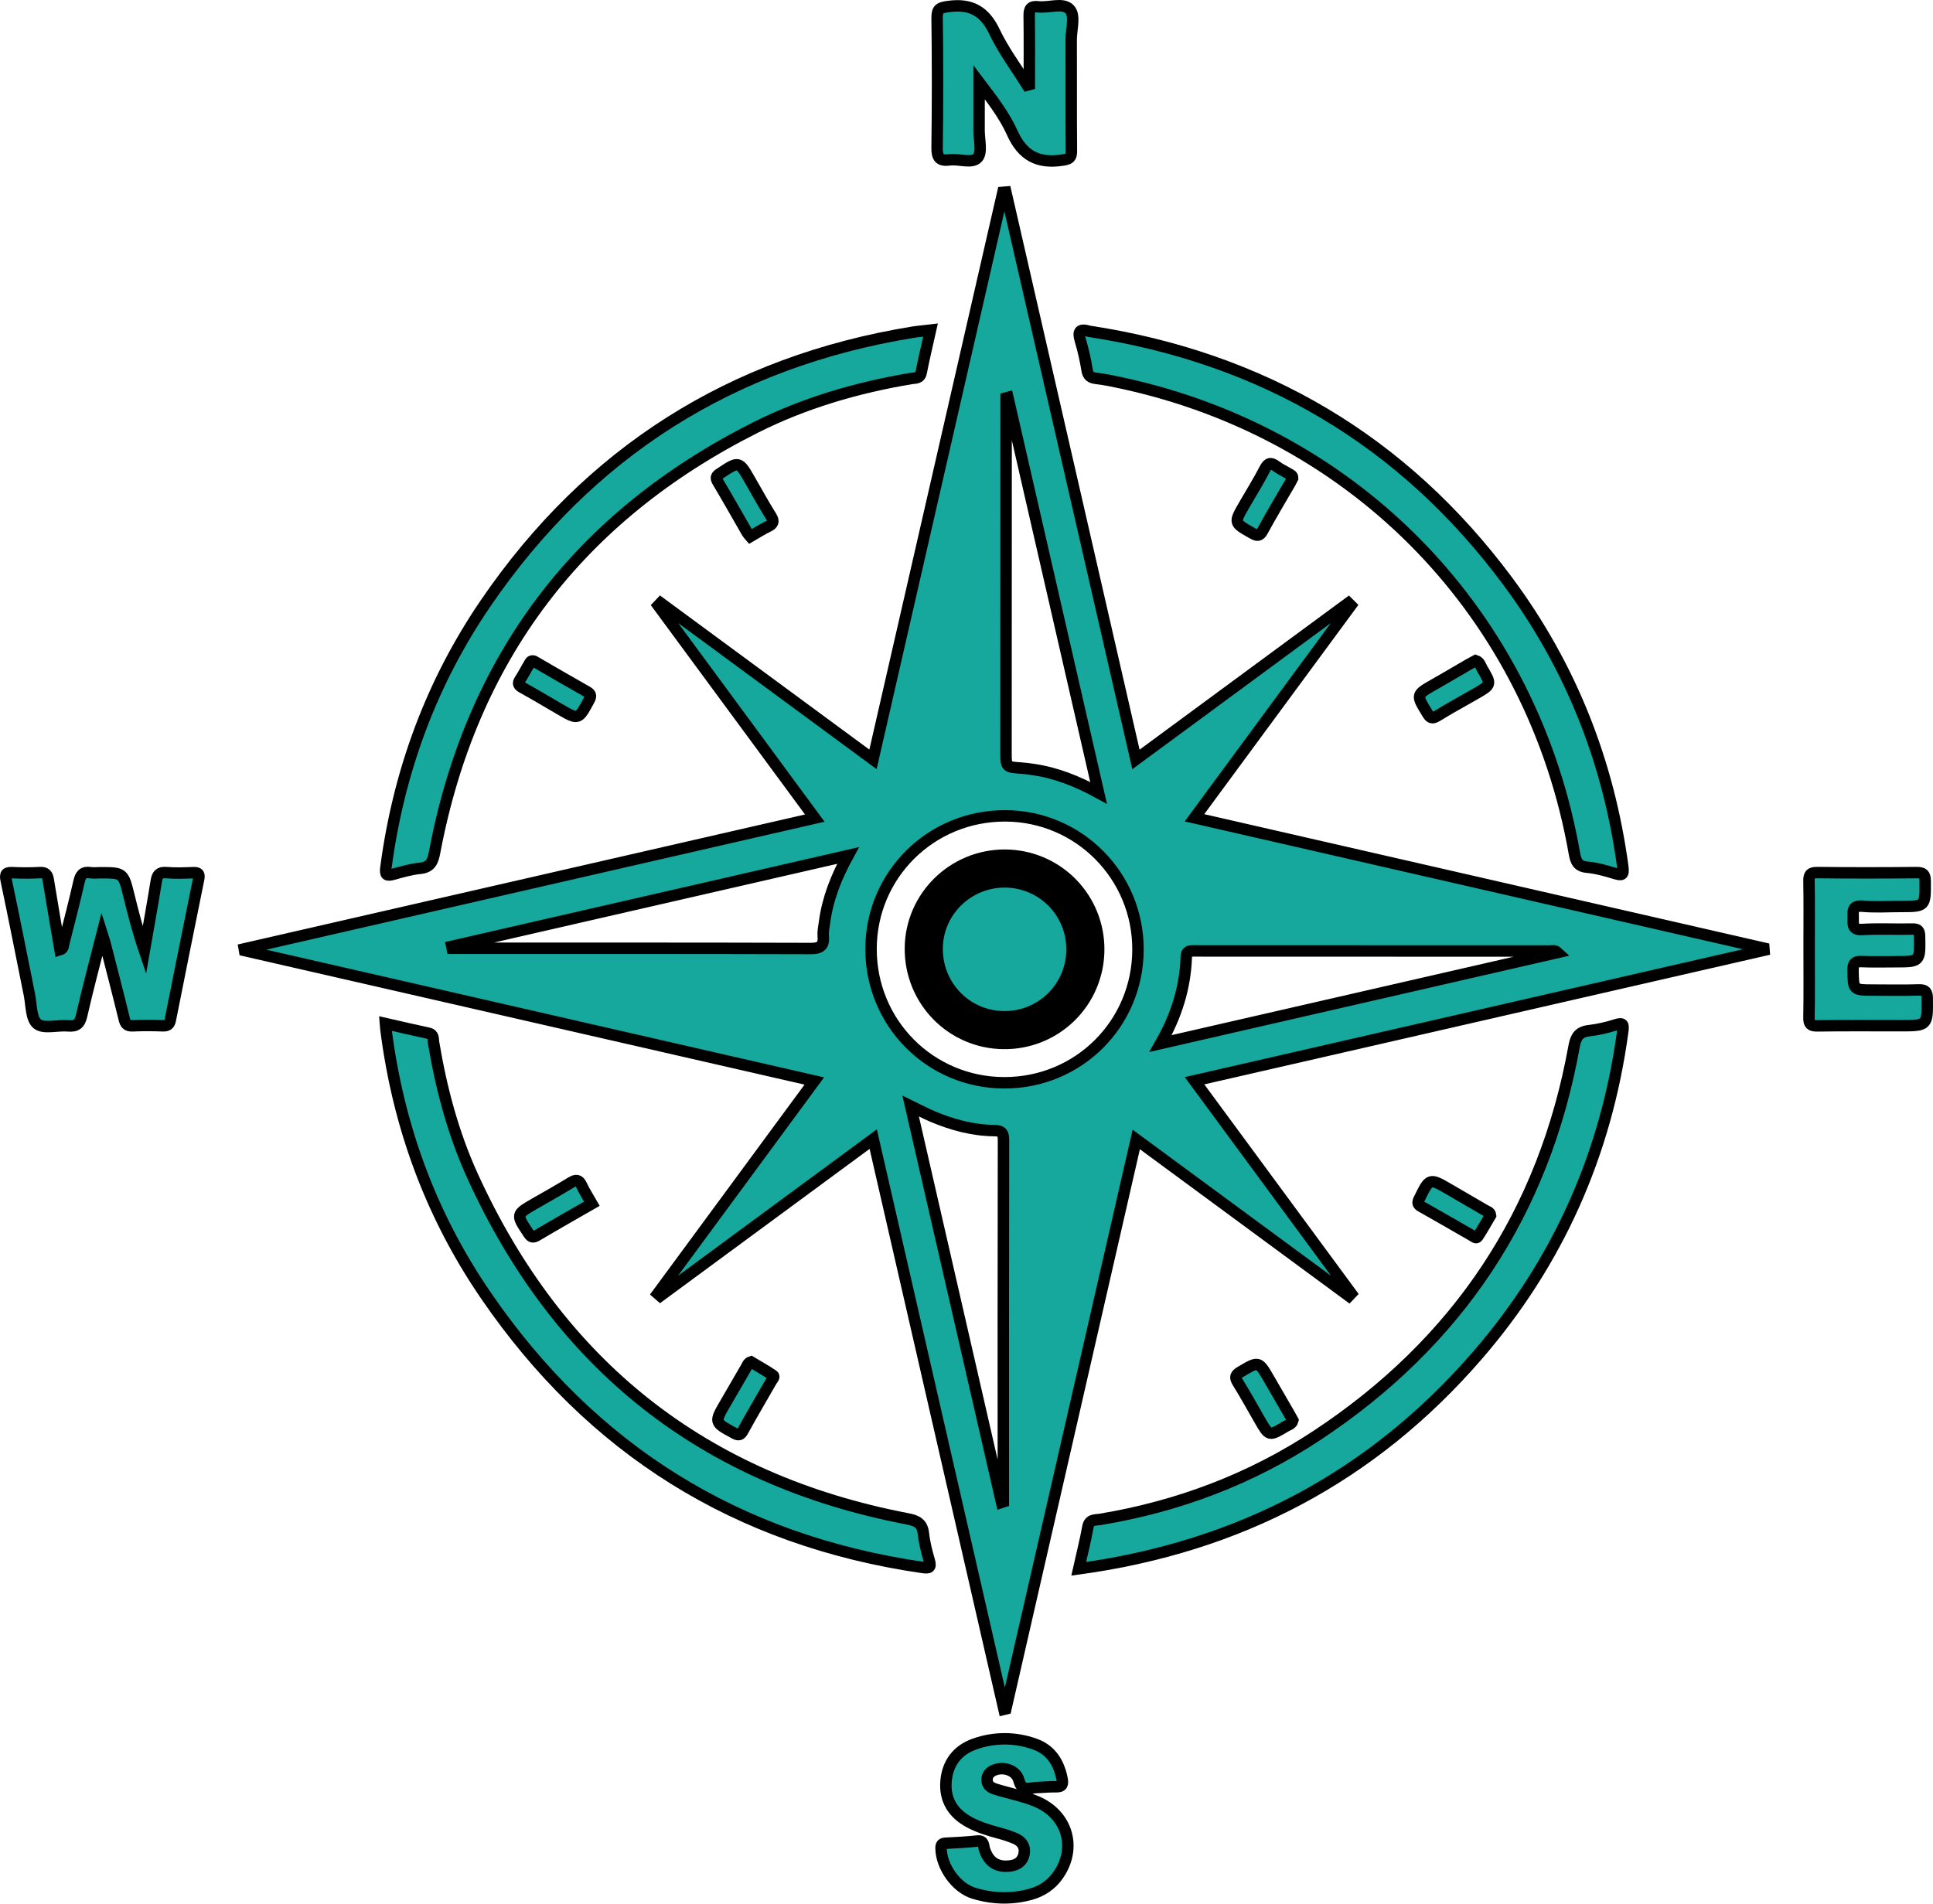
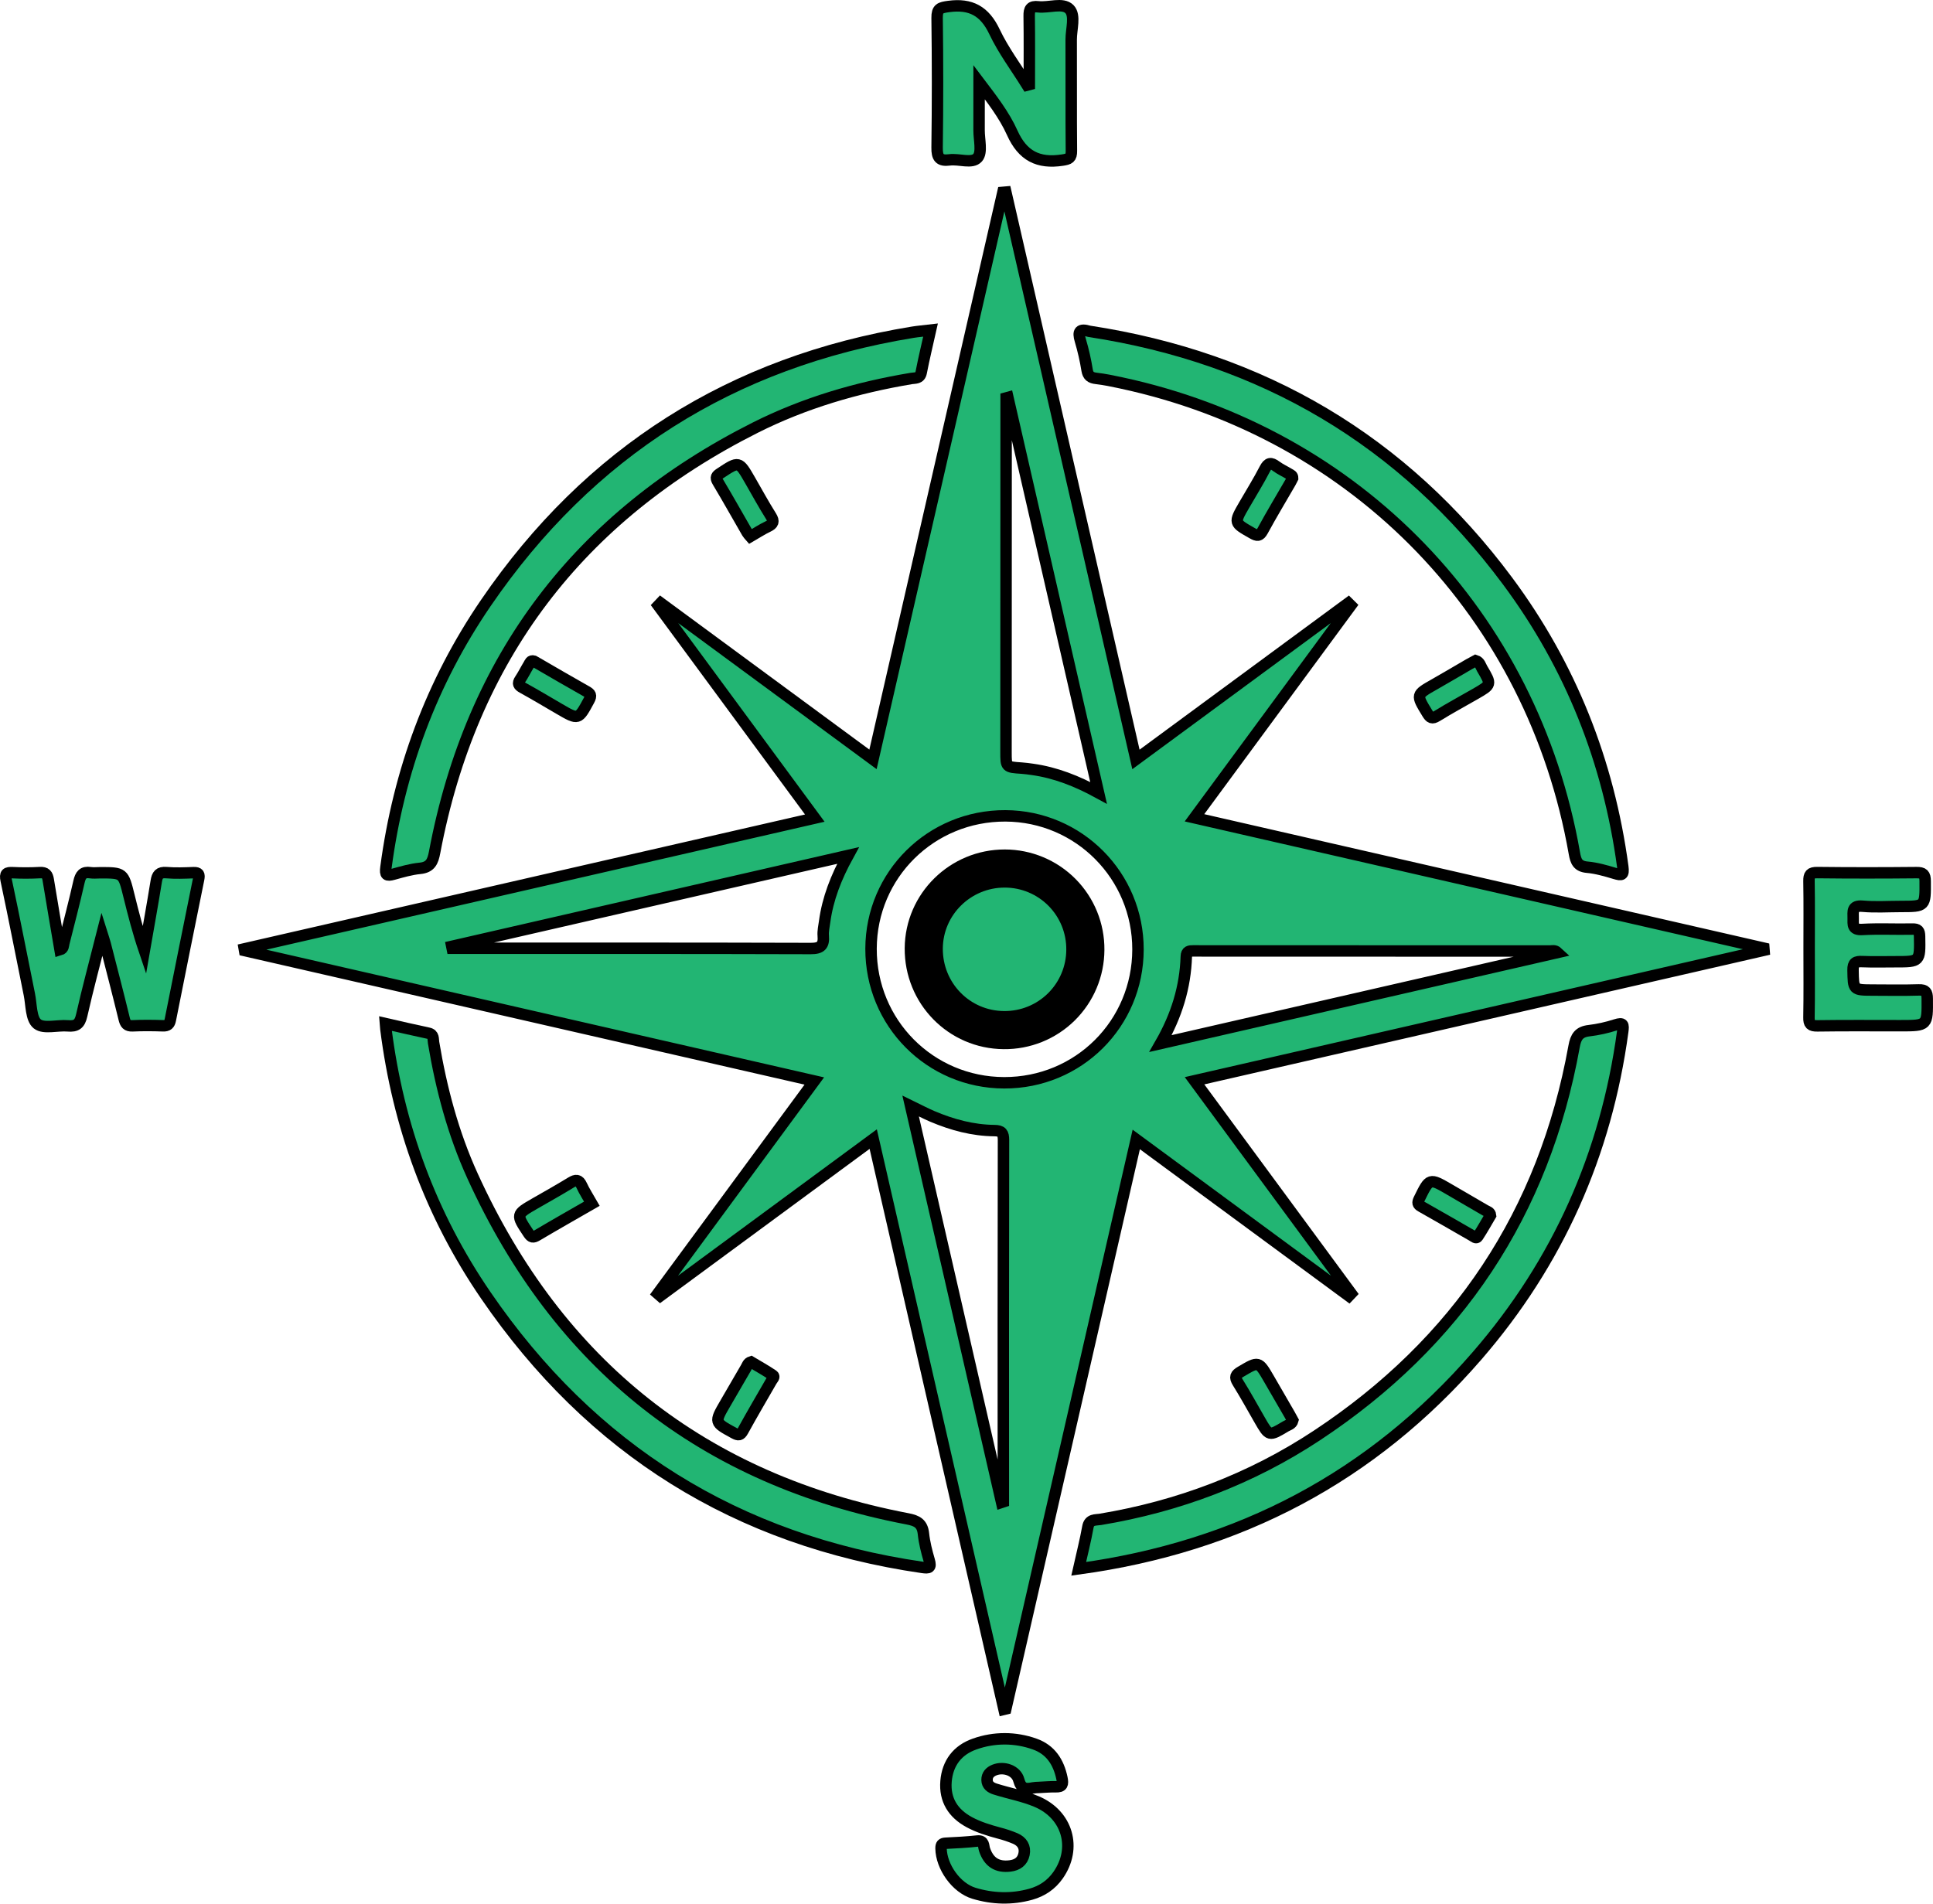
<svg xmlns="http://www.w3.org/2000/svg" id="Layer_1" data-name="Layer 1" viewBox="0 0 2535.038 2496.993">
  <defs>
-     <style>.cls-1,.cls-3{fill:#16a89d;}.cls-1,.cls-2,.cls-3{stroke:#000;stroke-miterlimit:10;}.cls-1,.cls-2{stroke-width:15px;}.cls-2{fill:#fefefe;}.cls-3{stroke-width:50px;}</style>
+     <style>
+       .cls-1, .cls-3 {
+         fill: #22b573;
+       }
+ 
+       .cls-1, .cls-2, .cls-3 {
+         stroke: #000;
+         stroke-miterlimit: 10;
+       }
+ 
+       .cls-1, .cls-2 {
+         stroke-width: 15px;
+       }
+ 
+       .cls-2 {
+         fill: #fefefe;
+       }
+ 
+       .cls-3 {
+         stroke-width: 50px;
+       }
+     </style>
  </defs>
-   <path class="cls-1" d="M3249.99,1864.35c-.07-.92-.14-1.83-.21-2.75-248.38-56.88-496.77-113.76-746.75-171.01,68.9-93.58,136.98-186.03,205.06-278.48q-1.635-1.605-3.25-3.21C2612.37,1476.99,2519.91,1545.09,2426.26,1614.04c-57.11-249.11-113.87-496.67-170.63-744.22-1.29.11-2.58.22-3.87.34-56.67,247.42-113.34,494.84-170.36,743.8-93.77-69.05-186.13-137.06-278.49-205.07l-3.15,3.33c67.95,92.26,135.9,184.51,205.33,278.79C1754.63,1748.42,1505.76,1805.47,1256.89,1862.52c.13.74.25,1.48.38,2.22,248.46,56.9,496.93,113.79,747.18,171.1C1935.51,2129.49,1867.31,2222.14,1799.1,2314.79q1.695,1.47,3.37,2.94c92.63-68.22,185.26-136.44,279.24-205.66q86.085,375.525,171.47,747.98,1.23-.3,2.46-.6c56.88-248.4,113.76-496.79,171.04-746.92,94.18,69.35,186.5,137.33,278.82,205.32,1.03-1.08,2.06-2.15,3.08-3.23-68.24-92.68-136.47-185.36-205.48-279.09C2753.6,1978.12,3001.8,1921.23,3249.99,1864.35ZM2256.01,1152.6v-12.75q1.155-.315,2.31-.63c39.49,172.23,78.99,344.46,118.93,518.67-28.47-15.53-56.5-26.61-86.85-30.83-4.71-.66-9.43-1.33-14.17-1.64-20.38-1.36-20.37-1.32-20.37-21.02Q2255.95,1378.5,2256.01,1152.6Zm-238.04,674.29c-.82,6.12-2.31,12.37-1.8,18.42,1.07,12.58-3.06,16.8-16.42,16.76-156.75-.48-313.49-.31-470.24-.31q-.255-1.26-.51-2.52c172.54-39.58,345.08-79.15,519.71-119.21C2033.08,1768.5,2022.06,1796.53,2017.97,1826.89Zm234.4,760.89c-.78.26-1.55.52-2.33.78-39.59-172.6-79.19-345.2-119.29-520.01,10.47,5.08,19.27,9.82,28.44,13.71,26.04,11.05,53.11,18.38,81.53,18.65,9.58.1,11.84,3.29,11.83,12.41Q2252.175,2350.545,2252.37,2587.78Zm1.06-549.59c-97.15-.22-174.88-78.55-174.58-175.94.3-97.07,78.79-174.62,176.29-174.19,96.35.43,173.95,78.69,173.8,175.28C2428.79,1960.77,2350.85,2038.41,2253.43,2038.19Zm238.89-165.72c.22-7.03,4.04-7.32,9.27-7.28,14.3.14,28.6.04,42.89.05q212.355.03,424.69.1c3.05,0,6.38-1.39,9.99,1.99-173.33,39.74-345.96,79.33-520.66,119.39C2479.57,1950.01,2491.04,1912.65,2492.32,1872.47ZM2254.27,1757.15c-58.22-.11-105.83,46.74-106.28,104.58-.47,59.05,46.36,106.93,104.98,107.35a105.967,105.967,0,1,0,1.3-211.93Z" transform="translate(-936.5227 -617.8783)" />
-   <path class="cls-1" d="M2156.888,1050.87c-4.353,19.512-8.729,37.457-12.232,55.571-1.607,8.311-7.901,7.057-13.058,7.919-71.28,11.922-140.141,32.026-204.731,64.554-231.453,116.562-372.289,301.991-420.38,557.027-2.281,12.095-5.478,19.645-19.201,20.977-11.748,1.141-23.351,4.538-34.805,7.709-9.048,2.505-11.168,1.159-9.809-9.033,16.776-125.797,59.434-242.083,130.994-346.75,135.523-198.223,322.612-316.425,559.718-355.156C2140.385,1052.545,2147.481,1051.982,2156.888,1050.87Z" transform="translate(-936.5227 -617.8783)" />
-   <path class="cls-1" d="M2365.152,1052.48c226.932,34.757,411.055,142.615,548.49,327.539,82.827,111.447,132.45,236.93,151.079,374.688,1.565,11.573-1.272,11.639-10.528,8.866-11.824-3.543-23.934-7.068-36.138-8.148-12.411-1.098-14.97-7.831-16.789-18.21-54.706-312.231-284.536-550.667-594.642-617.137-10.704-2.294-21.465-4.591-32.32-5.82-7.22-.818-10.803-3.184-12.088-10.795a305.009,305.009,0,0,0-8.851-38.961C2349.629,1052.368,2352.565,1048.717,2365.152,1052.48Z" transform="translate(-936.5227 -617.8783)" />
-   <path class="cls-1" d="M1441.997,1960.479c19.499,4.417,37.822,8.783,56.252,12.637,7.562,1.581,6.119,7.689,6.889,12.302,10.075,60.346,25.699,119.255,51.052,174.918,112.864,247.794,302.679,398.677,570.636,449.87,12.346,2.359,19.329,6.091,20.747,19.431,1.25,11.761,4.212,23.457,7.564,34.844,2.96,10.057-.123,10.719-9.227,9.391q-364.356-53.13-572.279-356.871c-72.239-105.401-115.013-222.677-131.062-349.56C1442.345,1965.667,1442.271,1963.876,1441.997,1960.479Z" transform="translate(-936.5227 -617.8783)" />
-   <path class="cls-1" d="M2351.16,2675.739c4.43-19.792,8.904-37.246,12.08-54.932,1.874-10.435,10.011-8.888,16.241-9.926,102.309-17.038,197.578-52.949,284.017-110.037,184.739-122.011,298.016-292.042,337.376-510.38,2.272-12.606,6.48-19.129,19.602-20.619a184.82,184.82,0,0,0,34.814-7.666c10.218-3.243,10.613-.461,9.351,8.864-21.734,160.579-84.972,302.827-190.913,425.141C2736.093,2555.089,2561.75,2646.91,2351.16,2675.739Z" transform="translate(-936.5227 -617.8783)" />
-   <path class="cls-1" d="M1070.386,1842.876c-9.439,37.279-18.841,72.006-26.756,107.068-2.537,11.238-7.123,14.53-18.054,13.575-13.689-1.196-31.58,4.279-40.13-2.549-8.396-6.706-7.677-25.155-10.406-38.563-10.155-49.886-19.772-99.885-30.378-149.674-1.965-9.224.536-10.466,8.489-10.155a346.627,346.627,0,0,0,35.723-.082c7.651-.492,9.846,2.819,10.925,9.441,4.974,30.519,10.243,60.989,15.452,91.746,4.695-1.366,4.205-5.511,5.024-8.772,6.718-26.757,13.751-53.444,19.833-80.346,2.003-8.858,5.186-13.479,14.854-11.978,4.188.65,8.561.108,12.85.106,30.517-.015,30.415.01,37.844,30.181,5.894,23.94,12.077,47.809,20.161,71.663,5.255-30.203,10.742-60.368,15.611-90.633,1.333-8.287,3.899-12.177,13.259-11.387,11.827.998,23.818.517,35.714.055,6.907-.269,7.862,2.382,6.632,8.441q-18.746,92.313-37.117,184.702c-1.104,5.538-3.456,7.939-9.527,7.727-13.327-.465-26.702-.589-40.016.039-7.419.35-9.445-2.808-11.04-9.372-7.968-32.801-16.494-65.466-24.879-98.165C1073.529,1852.334,1072.248,1848.816,1070.386,1842.876Z" transform="translate(-936.5227 -617.8783)" />
-   <path class="cls-1" d="M2286.41,728.803c0-29.992.275-59.988-.168-89.973-.132-8.955,1.818-13.207,11.799-12.04,13.975,1.635,32.24-5.887,41.006,3.066,8.159,8.333,2.226,26.349,2.293,40.084.237,48.617-.174,97.239.277,145.854.088,9.458-2.985,10.771-11.923,12.122-31.633,4.782-52.104-5.606-65.681-35.849-10.577-23.562-26.955-44.521-43.444-66.323,0,21.001.077,42.002-.029,63.003-.063,12.34,4.333,28.835-1.879,35.932-7.26,8.293-24.251,1.273-36.842,2.932-13.181,1.737-16.511-3.107-16.336-16.173q1.135-85.065.01-170.153c-.152-12.282,4.107-13.406,15.08-14.9,29.183-3.971,47.307,6.032,60.156,33.095,11.675,24.592,28.349,46.81,42.82,70.075Q2284.979,729.179,2286.41,728.803Z" transform="translate(-936.5227 -617.8783)" />
-   <path class="cls-1" d="M3309.111,1862.372c.003-29.56.314-59.125-.191-88.677-.146-8.551,1.811-11.337,10.918-11.228,43.38.521,86.772.459,130.155.041,8.691-.084,11.249,2.183,11.305,11.121.211,33.256.579,33.257-31.983,33.284-16.687.014-33.477,1.16-50.03-.33-14.34-1.291-12.393,7.01-12.394,15.695-.001,8.285-1.365,15.562,11.796,14.815,21.862-1.242,43.851-.053,65.772-.534,7.556-.166,9.368,2.116,9.505,9.609.61,33.279.897,33.272-32.172,33.245-14.303-.012-28.625.426-42.903-.183-8.661-.37-12.391,1.188-12.194,11.313.505,25.901-.088,25.948,26.166,26.022,20.024.056,40.062.439,60.066-.19,8.984-.283,11.025,2.812,11.088,11.389.262,35.525.558,35.532-35.33,35.545-36.234.012-72.472-.307-108.699.226-8.855.13-11.257-2.225-11.093-11.056C3309.452,1922.452,3309.108,1892.409,3309.111,1862.372Z" transform="translate(-936.5227 -617.8783)" />
-   <path class="cls-1" d="M2298.78,2962.49a48.065,48.065,0,0,0-7.717.648c-9.224,1.883-15.359,1.469-18.464-10.322-3.325-12.626-19.745-18.192-32.128-13.078-5.58,2.304-9.582,6.361-9.484,12.966.102,6.914,5.061,10.115,10.622,11.884,18.09,5.754,36.916,9.021,54.516,16.492,40.322,17.116,53.074,60.952,27.927,96.665-8.832,12.542-20.878,20.708-35.562,24.814-24.99,6.989-50.113,6.184-74.701-1.244-23.37-7.06-42.744-34.884-43.129-58.783-.082-5.085,1.284-6.602,6.136-6.846,13.793-.694,27.611-1.389,41.332-2.884,9.333-1.017,7.923,6.216,9.498,10.974,5.52,16.678,16.434,23.815,33.586,21.7,9.472-1.168,16.23-5.836,18.263-15.33,2.099-9.8-2.698-16.805-11.412-20.626a153.033,153.033,0,0,0-21.563-7.234c-13.332-3.602-26.47-7.582-38.707-14.169-21.38-11.509-32.556-29.289-30.601-53.564,1.933-23.997,15.023-41.209,37.746-49.084a116.738,116.738,0,0,1,78.546.126c20.658,7.298,31.245,23.474,35.692,44.607,1.694,8.052.773,11.68-8.154,11.413C2314.371,2961.416,2307.695,2962.101,2298.78,2962.49Z" transform="translate(-936.5227 -617.8783)" />
-   <path class="cls-1" d="M1636.486,1485.023c1.45.824,3.102,1.748,4.741,2.695,21.389,12.354,42.685,24.873,64.227,36.954,5.548,3.111,7.076,5.272,3.598,11.676-14.088,25.938-13.788,26.092-39.062,11.38-16.011-9.32-31.908-18.847-48.125-27.794-5.291-2.919-6.862-5.317-3.236-10.732,4.222-6.304,7.561-13.193,11.541-19.67C1631.494,1487.376,1632.281,1483.885,1636.486,1485.023Z" transform="translate(-936.5227 -617.8783)" />
-   <path class="cls-1" d="M2891.305,2212.048c-5.49,9.267-10.765,18.859-16.788,27.955-2.019,3.049-5.019.019-7.37-1.331-22.246-12.772-44.44-25.635-66.787-38.226-4.75-2.676-5.056-4.93-2.635-9.854,13.595-27.651,13.419-27.728,39.902-12.309,15.597,9.082,31.235,18.097,46.79,27.251C2887.055,2207.086,2890.814,2207.651,2891.305,2212.048Z" transform="translate(-936.5227 -617.8783)" />
-   <path class="cls-1" d="M2871.83,1484.43c5.352,1.668,6.281,6.837,8.522,10.629,12.272,20.767,12.201,20.865-8.677,32.898-16.807,9.687-33.927,18.861-50.407,29.072-6.685,4.142-9.13,2.597-12.863-3.538-14.84-24.39-15.021-24.159,9.221-37.904,15.223-8.631,30.258-17.594,45.396-26.375C2865.871,1487.559,2868.811,1486.063,2871.83,1484.43Z" transform="translate(-936.5227 -617.8783)" />
-   <path class="cls-1" d="M2632.011,2481.09c-1.312,5.028-6.054,5.821-9.452,7.859-21.703,13.015-21.738,12.933-34.035-8.425-9.49-16.483-18.64-33.179-28.688-49.316-4.393-7.055-3.024-9.94,3.861-14.003,23.477-13.854,23.312-14.179,37.064,9.461q13.627,23.425,27.142,46.914C2629.32,2476.037,2630.629,2478.556,2632.011,2481.09Z" transform="translate(-936.5227 -617.8783)" />
-   <path class="cls-1" d="M1920.496,1321.721a48.456,48.456,0,0,1-4.117-5.306c-12.845-22.239-25.384-44.661-38.56-66.702-3.48-5.821-1.54-7.785,3.223-10.932,24.589-16.245,24.491-16.377,39.223,9.192,9.023,15.661,17.662,31.565,27.294,46.842,4.566,7.243,2.986,10.457-4.121,13.843C1935.737,1312.328,1928.55,1317.074,1920.496,1321.721Z" transform="translate(-936.5227 -617.8783)" />
-   <path class="cls-1" d="M2631.787,1244.958c-.914,1.787-1.9,3.945-3.081,5.99-12.117,20.98-24.653,41.732-36.2,63.021-4.115,7.586-7.269,6.998-13.865,3.249-23.899-13.582-24.053-13.304-10.168-37.303,9.04-15.625,18.611-30.977,26.881-46.999,4.283-8.296,8.052-8.519,14.87-3.432,5.291,3.948,11.477,6.681,17.142,10.155C2629.218,1240.776,2631.808,1241.555,2631.787,1244.958Z" transform="translate(-936.5227 -617.8783)" />
-   <path class="cls-1" d="M1712.762,2196.821c-24.221,13.944-48.167,27.515-71.849,41.531-5.215,3.087-7.596,2.85-11.143-2.482-16.654-25.029-16.841-24.876,8.56-39.481,15.642-8.994,31.407-17.791,46.781-27.224,6.616-4.06,10.57-4.284,14.173,3.561C1703.014,2180.852,1707.987,2188.408,1712.762,2196.821Z" transform="translate(-936.5227 -617.8783)" />
-   <path class="cls-1" d="M1921.353,2404.309c9.509,5.702,19.462,11.208,28.834,17.57,2.861,1.942-.582,4.974-1.902,7.274-12.502,21.792-25.283,43.43-37.371,65.448-3.412,6.214-5.909,6.29-11.776,3.085-25.804-14.097-25.926-13.873-11.294-39.109,9.033-15.58,18.032-31.18,27.129-46.722C1916.566,2409.132,1917.333,2405.637,1921.353,2404.309Z" transform="translate(-936.5227 -617.8783)" />
-   <path class="cls-2" d="M2359.9,1863.76A105.655,105.655,0,0,1,2252.97,1969.08c-58.62-.42-105.45-48.3-104.98-107.35.45-57.84,48.06-104.69,106.28-104.58A105.663,105.663,0,0,1,2359.9,1863.76Z" transform="translate(-936.5227 -617.8783)" />
-   <path class="cls-3" d="M2359.9,1863.76A105.655,105.655,0,0,1,2252.97,1969.08c-58.62-.42-105.45-48.3-104.98-107.35.45-57.84,48.06-104.69,106.28-104.58A105.663,105.663,0,0,1,2359.9,1863.76Z" transform="translate(-936.5227 -617.8783)" />
+   <g>
+     <path class="cls-1" d="M3249.99,1864.35c-.07-.92-.14-1.83-.21-2.75-248.38-56.88-496.77-113.76-746.75-171.01,68.9-93.58,136.98-186.03,205.06-278.48q-1.635-1.605-3.25-3.21C2612.37,1476.99,2519.91,1545.09,2426.26,1614.04c-57.11-249.11-113.87-496.67-170.63-744.22-1.29.11-2.58.22-3.87.34-56.67,247.42-113.34,494.84-170.36,743.8-93.77-69.05-186.13-137.06-278.49-205.07l-3.15,3.33c67.95,92.26,135.9,184.51,205.33,278.79C1754.63,1748.42,1505.76,1805.47,1256.89,1862.52c.13.74.25,1.48.38,2.22,248.46,56.9,496.93,113.79,747.18,171.1C1935.51,2129.49,1867.31,2222.14,1799.1,2314.79q1.695,1.47,3.37,2.94c92.63-68.22,185.26-136.44,279.24-205.66q86.085,375.525,171.47,747.98,1.23-.3,2.46-.6c56.88-248.4,113.76-496.79,171.04-746.92,94.18,69.35,186.5,137.33,278.82,205.32,1.03-1.08,2.06-2.15,3.08-3.23-68.24-92.68-136.47-185.36-205.48-279.09C2753.6,1978.12,3001.8,1921.23,3249.99,1864.35ZM2256.01,1152.6v-12.75q1.155-.315,2.31-.63c39.49,172.23,78.99,344.46,118.93,518.67-28.47-15.53-56.5-26.61-86.85-30.83-4.71-.66-9.43-1.33-14.17-1.64-20.38-1.36-20.37-1.32-20.37-21.02Q2255.95,1378.5,2256.01,1152.6Zm-238.04,674.29c-.82,6.12-2.31,12.37-1.8,18.42,1.07,12.58-3.06,16.8-16.42,16.76-156.75-.48-313.49-.31-470.24-.31q-.255-1.26-.51-2.52c172.54-39.58,345.08-79.15,519.71-119.21C2033.08,1768.5,2022.06,1796.53,2017.97,1826.89Zm234.4,760.89c-.78.26-1.55.52-2.33.78-39.59-172.6-79.19-345.2-119.29-520.01,10.47,5.08,19.27,9.82,28.44,13.71,26.04,11.05,53.11,18.38,81.53,18.65,9.58.1,11.84,3.29,11.83,12.41Q2252.175,2350.545,2252.37,2587.78Zm1.06-549.59c-97.15-.22-174.88-78.55-174.58-175.94.3-97.07,78.79-174.62,176.29-174.19,96.35.43,173.95,78.69,173.8,175.28C2428.79,1960.77,2350.85,2038.41,2253.43,2038.19Zm238.89-165.72c.22-7.03,4.04-7.32,9.27-7.28,14.3.14,28.6.04,42.89.05q212.355.03,424.69.1c3.05,0,6.38-1.39,9.99,1.99-173.33,39.74-345.96,79.33-520.66,119.39C2479.57,1950.01,2491.04,1912.65,2492.32,1872.47ZM2254.27,1757.15c-58.22-.11-105.83,46.74-106.28,104.58-.47,59.05,46.36,106.93,104.98,107.35a105.967,105.967,0,1,0,1.3-211.93Z" transform="translate(-936.5227 -617.8783)" />
+     <path class="cls-1" d="M2156.888,1050.87c-4.353,19.512-8.729,37.457-12.232,55.571-1.607,8.311-7.901,7.057-13.058,7.919-71.28,11.922-140.141,32.026-204.731,64.554-231.453,116.562-372.289,301.991-420.38,557.027-2.281,12.095-5.478,19.645-19.201,20.977-11.748,1.141-23.351,4.538-34.805,7.709-9.048,2.505-11.168,1.159-9.809-9.033,16.776-125.797,59.434-242.083,130.994-346.75,135.523-198.223,322.612-316.425,559.718-355.156C2140.385,1052.545,2147.481,1051.982,2156.888,1050.87Z" transform="translate(-936.5227 -617.8783)" />
+     <path class="cls-1" d="M2365.152,1052.48c226.932,34.757,411.055,142.615,548.49,327.539,82.827,111.447,132.45,236.93,151.079,374.688,1.565,11.573-1.272,11.639-10.528,8.866-11.824-3.543-23.934-7.068-36.138-8.148-12.411-1.098-14.97-7.831-16.789-18.21-54.706-312.231-284.536-550.667-594.642-617.137-10.704-2.294-21.465-4.591-32.32-5.82-7.22-.818-10.803-3.184-12.088-10.795a305.009,305.009,0,0,0-8.851-38.961C2349.629,1052.368,2352.565,1048.717,2365.152,1052.48Z" transform="translate(-936.5227 -617.8783)" />
+     <path class="cls-1" d="M1441.997,1960.479c19.499,4.417,37.822,8.783,56.252,12.637,7.562,1.581,6.119,7.689,6.889,12.302,10.075,60.346,25.699,119.255,51.052,174.918,112.864,247.794,302.679,398.677,570.636,449.87,12.346,2.359,19.329,6.091,20.747,19.431,1.25,11.761,4.212,23.457,7.564,34.844,2.96,10.057-.123,10.719-9.227,9.391q-364.356-53.13-572.279-356.871c-72.239-105.401-115.013-222.677-131.062-349.56C1442.345,1965.667,1442.271,1963.876,1441.997,1960.479Z" transform="translate(-936.5227 -617.8783)" />
+     <path class="cls-1" d="M2351.16,2675.739c4.43-19.792,8.904-37.246,12.08-54.932,1.874-10.435,10.011-8.888,16.241-9.926,102.309-17.038,197.578-52.949,284.017-110.037,184.739-122.011,298.016-292.042,337.376-510.38,2.272-12.606,6.48-19.129,19.602-20.619a184.82,184.82,0,0,0,34.814-7.666c10.218-3.243,10.613-.461,9.351,8.864-21.734,160.579-84.972,302.827-190.913,425.141C2736.093,2555.089,2561.75,2646.91,2351.16,2675.739Z" transform="translate(-936.5227 -617.8783)" />
+     <path class="cls-1" d="M1070.386,1842.876c-9.439,37.279-18.841,72.006-26.756,107.068-2.537,11.238-7.123,14.53-18.054,13.575-13.689-1.196-31.58,4.279-40.13-2.549-8.396-6.706-7.677-25.155-10.406-38.563-10.155-49.886-19.772-99.885-30.378-149.674-1.965-9.224.536-10.466,8.489-10.155a346.627,346.627,0,0,0,35.723-.082c7.651-.492,9.846,2.819,10.925,9.441,4.974,30.519,10.243,60.989,15.452,91.746,4.695-1.366,4.205-5.511,5.024-8.772,6.718-26.757,13.751-53.444,19.833-80.346,2.003-8.858,5.186-13.479,14.854-11.978,4.188.65,8.561.108,12.85.106,30.517-.015,30.415.01,37.844,30.181,5.894,23.94,12.077,47.809,20.161,71.663,5.255-30.203,10.742-60.368,15.611-90.633,1.333-8.287,3.899-12.177,13.259-11.387,11.827.998,23.818.517,35.714.055,6.907-.269,7.862,2.382,6.632,8.441q-18.746,92.313-37.117,184.702c-1.104,5.538-3.456,7.939-9.527,7.727-13.327-.465-26.702-.589-40.016.039-7.419.35-9.445-2.808-11.04-9.372-7.968-32.801-16.494-65.466-24.879-98.165C1073.529,1852.334,1072.248,1848.816,1070.386,1842.876Z" transform="translate(-936.5227 -617.8783)" />
+     <path class="cls-1" d="M2286.41,728.803c0-29.992.275-59.988-.168-89.973-.132-8.955,1.818-13.207,11.799-12.04,13.975,1.635,32.24-5.887,41.006,3.066,8.159,8.333,2.226,26.349,2.293,40.084.237,48.617-.174,97.239.277,145.854.088,9.458-2.985,10.771-11.923,12.122-31.633,4.782-52.104-5.606-65.681-35.849-10.577-23.562-26.955-44.521-43.444-66.323,0,21.001.077,42.002-.029,63.003-.063,12.34,4.333,28.835-1.879,35.932-7.26,8.293-24.251,1.273-36.842,2.932-13.181,1.737-16.511-3.107-16.336-16.173q1.135-85.065.01-170.153c-.152-12.282,4.107-13.406,15.08-14.9,29.183-3.971,47.307,6.032,60.156,33.095,11.675,24.592,28.349,46.81,42.82,70.075Q2284.979,729.179,2286.41,728.803Z" transform="translate(-936.5227 -617.8783)" />
+     <path class="cls-1" d="M3309.111,1862.372c.003-29.56.314-59.125-.191-88.677-.146-8.551,1.811-11.337,10.918-11.228,43.38.521,86.772.459,130.155.041,8.691-.084,11.249,2.183,11.305,11.121.211,33.256.579,33.257-31.983,33.284-16.687.014-33.477,1.16-50.03-.33-14.34-1.291-12.393,7.01-12.394,15.695-.001,8.285-1.365,15.562,11.796,14.815,21.862-1.242,43.851-.053,65.772-.534,7.556-.166,9.368,2.116,9.505,9.609.61,33.279.897,33.272-32.172,33.245-14.303-.012-28.625.426-42.903-.183-8.661-.37-12.391,1.188-12.194,11.313.505,25.901-.088,25.948,26.166,26.022,20.024.056,40.062.439,60.066-.19,8.984-.283,11.025,2.812,11.088,11.389.262,35.525.558,35.532-35.33,35.545-36.234.012-72.472-.307-108.699.226-8.855.13-11.257-2.225-11.093-11.056C3309.452,1922.452,3309.108,1892.409,3309.111,1862.372Z" transform="translate(-936.5227 -617.8783)" />
+     <path class="cls-1" d="M2298.78,2962.49a48.065,48.065,0,0,0-7.717.648c-9.224,1.883-15.359,1.469-18.464-10.322-3.325-12.626-19.745-18.192-32.128-13.078-5.58,2.304-9.582,6.361-9.484,12.966.102,6.914,5.061,10.115,10.622,11.884,18.09,5.754,36.916,9.021,54.516,16.492,40.322,17.116,53.074,60.952,27.927,96.665-8.832,12.542-20.878,20.708-35.562,24.814-24.99,6.989-50.113,6.184-74.701-1.244-23.37-7.06-42.744-34.884-43.129-58.783-.082-5.085,1.284-6.602,6.136-6.846,13.793-.694,27.611-1.389,41.332-2.884,9.333-1.017,7.923,6.216,9.498,10.974,5.52,16.678,16.434,23.815,33.586,21.7,9.472-1.168,16.23-5.836,18.263-15.33,2.099-9.8-2.698-16.805-11.412-20.626a153.033,153.033,0,0,0-21.563-7.234c-13.332-3.602-26.47-7.582-38.707-14.169-21.38-11.509-32.556-29.289-30.601-53.564,1.933-23.997,15.023-41.209,37.746-49.084a116.738,116.738,0,0,1,78.546.126c20.658,7.298,31.245,23.474,35.692,44.607,1.694,8.052.773,11.68-8.154,11.413C2314.371,2961.416,2307.695,2962.101,2298.78,2962.49Z" transform="translate(-936.5227 -617.8783)" />
+     <path class="cls-1" d="M1636.486,1485.023c1.45.824,3.102,1.748,4.741,2.695,21.389,12.354,42.685,24.873,64.227,36.954,5.548,3.111,7.076,5.272,3.598,11.676-14.088,25.938-13.788,26.092-39.062,11.38-16.011-9.32-31.908-18.847-48.125-27.794-5.291-2.919-6.862-5.317-3.236-10.732,4.222-6.304,7.561-13.193,11.541-19.67C1631.494,1487.376,1632.281,1483.885,1636.486,1485.023Z" transform="translate(-936.5227 -617.8783)" />
+     <path class="cls-1" d="M2891.305,2212.048c-5.49,9.267-10.765,18.859-16.788,27.955-2.019,3.049-5.019.019-7.37-1.331-22.246-12.772-44.44-25.635-66.787-38.226-4.75-2.676-5.056-4.93-2.635-9.854,13.595-27.651,13.419-27.728,39.902-12.309,15.597,9.082,31.235,18.097,46.79,27.251C2887.055,2207.086,2890.814,2207.651,2891.305,2212.048Z" transform="translate(-936.5227 -617.8783)" />
+     <path class="cls-1" d="M2871.83,1484.43c5.352,1.668,6.281,6.837,8.522,10.629,12.272,20.767,12.201,20.865-8.677,32.898-16.807,9.687-33.927,18.861-50.407,29.072-6.685,4.142-9.13,2.597-12.863-3.538-14.84-24.39-15.021-24.159,9.221-37.904,15.223-8.631,30.258-17.594,45.396-26.375C2865.871,1487.559,2868.811,1486.063,2871.83,1484.43Z" transform="translate(-936.5227 -617.8783)" />
+     <path class="cls-1" d="M2632.011,2481.09c-1.312,5.028-6.054,5.821-9.452,7.859-21.703,13.015-21.738,12.933-34.035-8.425-9.49-16.483-18.64-33.179-28.688-49.316-4.393-7.055-3.024-9.94,3.861-14.003,23.477-13.854,23.312-14.179,37.064,9.461q13.627,23.425,27.142,46.914C2629.32,2476.037,2630.629,2478.556,2632.011,2481.09Z" transform="translate(-936.5227 -617.8783)" />
+     <path class="cls-1" d="M1920.496,1321.721a48.456,48.456,0,0,1-4.117-5.306c-12.845-22.239-25.384-44.661-38.56-66.702-3.48-5.821-1.54-7.785,3.223-10.932,24.589-16.245,24.491-16.377,39.223,9.192,9.023,15.661,17.662,31.565,27.294,46.842,4.566,7.243,2.986,10.457-4.121,13.843C1935.737,1312.328,1928.55,1317.074,1920.496,1321.721Z" transform="translate(-936.5227 -617.8783)" />
+     <path class="cls-1" d="M2631.787,1244.958c-.914,1.787-1.9,3.945-3.081,5.99-12.117,20.98-24.653,41.732-36.2,63.021-4.115,7.586-7.269,6.998-13.865,3.249-23.899-13.582-24.053-13.304-10.168-37.303,9.04-15.625,18.611-30.977,26.881-46.999,4.283-8.296,8.052-8.519,14.87-3.432,5.291,3.948,11.477,6.681,17.142,10.155C2629.218,1240.776,2631.808,1241.555,2631.787,1244.958Z" transform="translate(-936.5227 -617.8783)" />
+     <path class="cls-1" d="M1712.762,2196.821c-24.221,13.944-48.167,27.515-71.849,41.531-5.215,3.087-7.596,2.85-11.143-2.482-16.654-25.029-16.841-24.876,8.56-39.481,15.642-8.994,31.407-17.791,46.781-27.224,6.616-4.06,10.57-4.284,14.173,3.561C1703.014,2180.852,1707.987,2188.408,1712.762,2196.821Z" transform="translate(-936.5227 -617.8783)" />
+     <path class="cls-1" d="M1921.353,2404.309c9.509,5.702,19.462,11.208,28.834,17.57,2.861,1.942-.582,4.974-1.902,7.274-12.502,21.792-25.283,43.43-37.371,65.448-3.412,6.214-5.909,6.29-11.776,3.085-25.804-14.097-25.926-13.873-11.294-39.109,9.033-15.58,18.032-31.18,27.129-46.722C1916.566,2409.132,1917.333,2405.637,1921.353,2404.309Z" transform="translate(-936.5227 -617.8783)" />
+     <path class="cls-2" d="M2359.9,1863.76A105.655,105.655,0,0,1,2252.97,1969.08c-58.62-.42-105.45-48.3-104.98-107.35.45-57.84,48.06-104.69,106.28-104.58A105.663,105.663,0,0,1,2359.9,1863.76Z" transform="translate(-936.5227 -617.8783)" />
+     <path class="cls-3" d="M2359.9,1863.76A105.655,105.655,0,0,1,2252.97,1969.08c-58.62-.42-105.45-48.3-104.98-107.35.45-57.84,48.06-104.69,106.28-104.58A105.663,105.663,0,0,1,2359.9,1863.76Z" transform="translate(-936.5227 -617.8783)" />
+   </g>
</svg>
